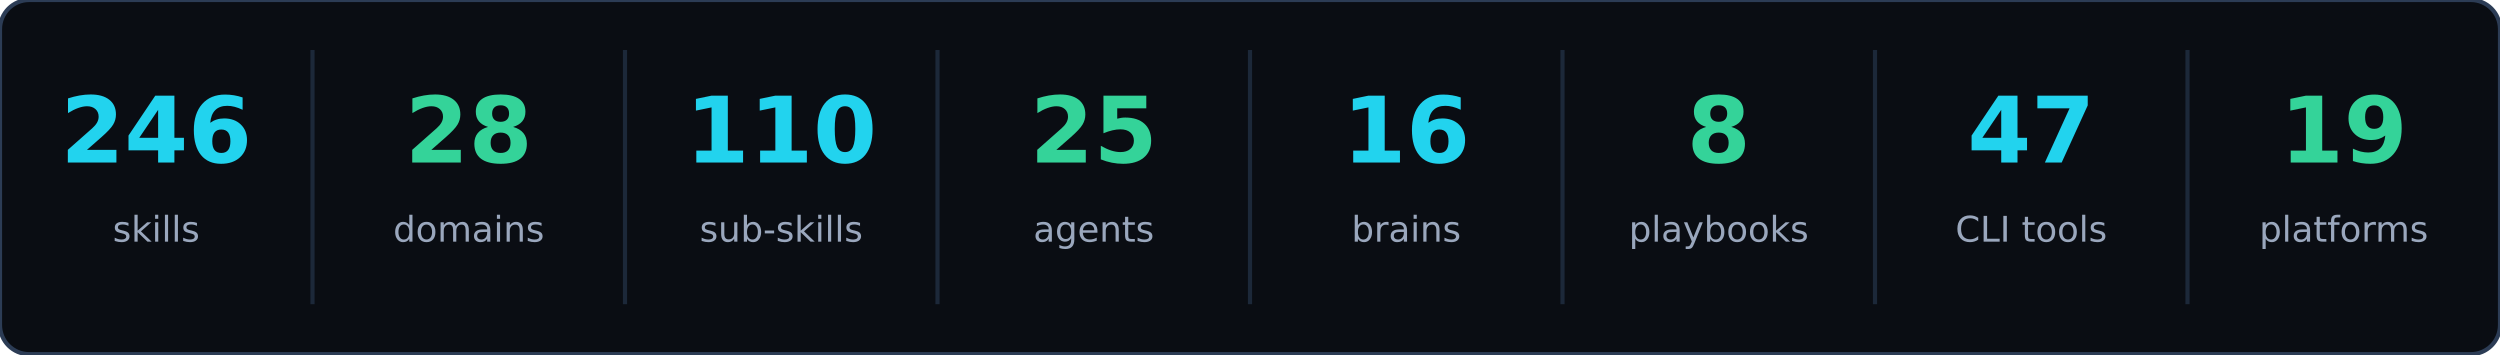
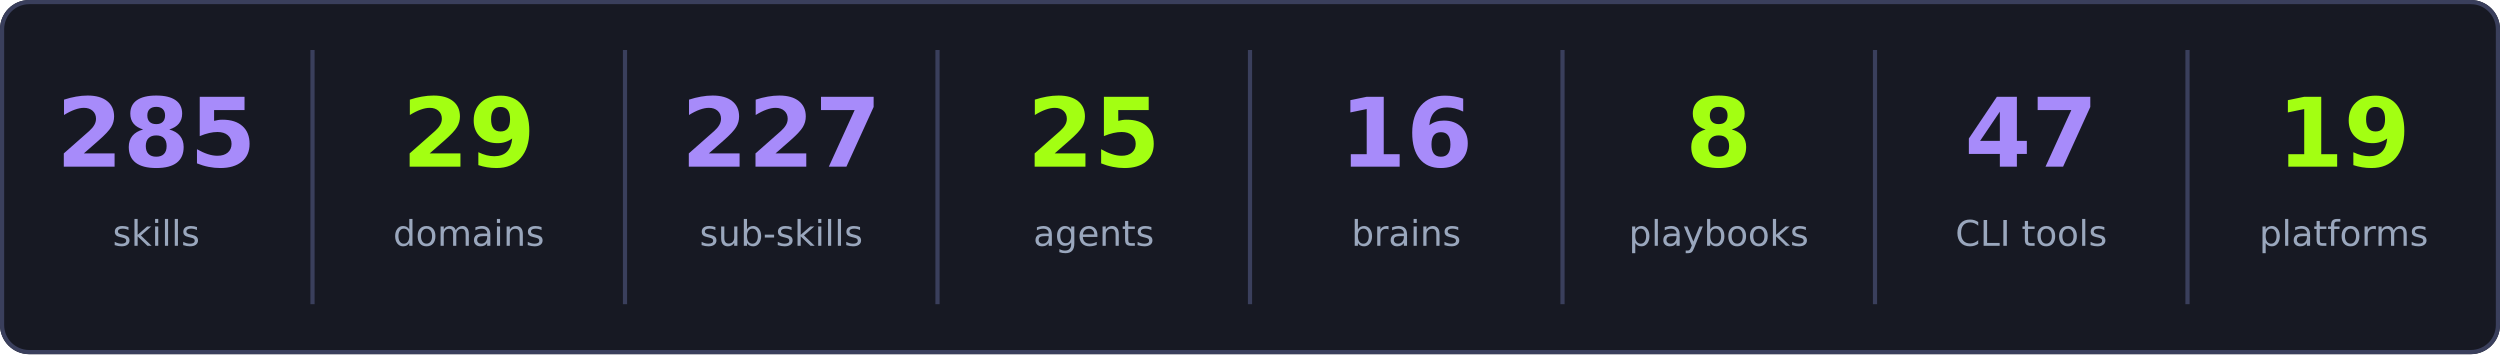
<svg xmlns="http://www.w3.org/2000/svg" width="1200" height="170" viewBox="0 0 1200 170">
-   <rect width="1200" height="170" rx="14" fill="#0a0d13" />
-   <rect x="0" y="0" width="1200" height="170" rx="14" fill="none" stroke="#2c3c55" stroke-width="2" />
-   <text x="75" y="78" text-anchor="middle" font-family="DejaVu Sans, Arial, sans-serif" font-size="44" font-weight="bold" fill="#22d3ee">246</text>
-   <text x="75" y="116" text-anchor="middle" font-family="DejaVu Sans, Arial, sans-serif" font-size="17" fill="#9aa7bd">skills</text>
-   <line x1="150" y1="24" x2="150" y2="146" stroke="#1c2839" stroke-width="2" />
-   <text x="225" y="78" text-anchor="middle" font-family="DejaVu Sans, Arial, sans-serif" font-size="44" font-weight="bold" fill="#34d399">28</text>
-   <text x="225" y="116" text-anchor="middle" font-family="DejaVu Sans, Arial, sans-serif" font-size="17" fill="#9aa7bd">domains</text>
-   <line x1="300" y1="24" x2="300" y2="146" stroke="#1c2839" stroke-width="2" />
-   <text x="375" y="78" text-anchor="middle" font-family="DejaVu Sans, Arial, sans-serif" font-size="44" font-weight="bold" fill="#22d3ee">110</text>
-   <text x="375" y="116" text-anchor="middle" font-family="DejaVu Sans, Arial, sans-serif" font-size="17" fill="#9aa7bd">sub-skills</text>
-   <line x1="450" y1="24" x2="450" y2="146" stroke="#1c2839" stroke-width="2" />
-   <text x="525" y="78" text-anchor="middle" font-family="DejaVu Sans, Arial, sans-serif" font-size="44" font-weight="bold" fill="#34d399">25</text>
-   <text x="525" y="116" text-anchor="middle" font-family="DejaVu Sans, Arial, sans-serif" font-size="17" fill="#9aa7bd">agents</text>
-   <line x1="600" y1="24" x2="600" y2="146" stroke="#1c2839" stroke-width="2" />
-   <text x="675" y="78" text-anchor="middle" font-family="DejaVu Sans, Arial, sans-serif" font-size="44" font-weight="bold" fill="#22d3ee">16</text>
-   <text x="675" y="116" text-anchor="middle" font-family="DejaVu Sans, Arial, sans-serif" font-size="17" fill="#9aa7bd">brains</text>
-   <line x1="750" y1="24" x2="750" y2="146" stroke="#1c2839" stroke-width="2" />
-   <text x="825" y="78" text-anchor="middle" font-family="DejaVu Sans, Arial, sans-serif" font-size="44" font-weight="bold" fill="#34d399">8</text>
-   <text x="825" y="116" text-anchor="middle" font-family="DejaVu Sans, Arial, sans-serif" font-size="17" fill="#9aa7bd">playbooks</text>
-   <line x1="900" y1="24" x2="900" y2="146" stroke="#1c2839" stroke-width="2" />
-   <text x="975" y="78" text-anchor="middle" font-family="DejaVu Sans, Arial, sans-serif" font-size="44" font-weight="bold" fill="#22d3ee">47</text>
-   <text x="975" y="116" text-anchor="middle" font-family="DejaVu Sans, Arial, sans-serif" font-size="17" fill="#9aa7bd">CLI tools</text>
-   <line x1="1050" y1="24" x2="1050" y2="146" stroke="#1c2839" stroke-width="2" />
-   <text x="1125" y="78" text-anchor="middle" font-family="DejaVu Sans, Arial, sans-serif" font-size="44" font-weight="bold" fill="#34d399">19</text>
-   <text x="1125" y="116" text-anchor="middle" font-family="DejaVu Sans, Arial, sans-serif" font-size="17" fill="#9aa7bd">platforms</text>
+   <rect width="1200" height="170" rx="14" fill="#171923" />
+   <rect x="1" y="1" width="1198" height="168" rx="13" fill="none" stroke="#3A3F5C" stroke-width="2" />
+   <text x="75" y="80" text-anchor="middle" font-family="DejaVu Sans, Arial, sans-serif" font-size="46" font-weight="bold" fill="#A78BFA">285</text>
+   <text x="75" y="118" text-anchor="middle" font-family="DejaVu Sans, Arial, sans-serif" font-size="17" fill="#9aa7bd">skills</text>
+   <line x1="150" y1="24" x2="150" y2="146" stroke="#3A3F5C" stroke-width="2" />
+   <text x="225" y="80" text-anchor="middle" font-family="DejaVu Sans, Arial, sans-serif" font-size="46" font-weight="bold" fill="#A3FF12">29</text>
+   <text x="225" y="118" text-anchor="middle" font-family="DejaVu Sans, Arial, sans-serif" font-size="17" fill="#9aa7bd">domains</text>
+   <line x1="300" y1="24" x2="300" y2="146" stroke="#3A3F5C" stroke-width="2" />
+   <text x="375" y="80" text-anchor="middle" font-family="DejaVu Sans, Arial, sans-serif" font-size="46" font-weight="bold" fill="#A78BFA">227</text>
+   <text x="375" y="118" text-anchor="middle" font-family="DejaVu Sans, Arial, sans-serif" font-size="17" fill="#9aa7bd">sub-skills</text>
+   <line x1="450" y1="24" x2="450" y2="146" stroke="#3A3F5C" stroke-width="2" />
+   <text x="525" y="80" text-anchor="middle" font-family="DejaVu Sans, Arial, sans-serif" font-size="46" font-weight="bold" fill="#A3FF12">25</text>
+   <text x="525" y="118" text-anchor="middle" font-family="DejaVu Sans, Arial, sans-serif" font-size="17" fill="#9aa7bd">agents</text>
+   <line x1="600" y1="24" x2="600" y2="146" stroke="#3A3F5C" stroke-width="2" />
+   <text x="675" y="80" text-anchor="middle" font-family="DejaVu Sans, Arial, sans-serif" font-size="46" font-weight="bold" fill="#A78BFA">16</text>
+   <text x="675" y="118" text-anchor="middle" font-family="DejaVu Sans, Arial, sans-serif" font-size="17" fill="#9aa7bd">brains</text>
+   <line x1="750" y1="24" x2="750" y2="146" stroke="#3A3F5C" stroke-width="2" />
+   <text x="825" y="80" text-anchor="middle" font-family="DejaVu Sans, Arial, sans-serif" font-size="46" font-weight="bold" fill="#A3FF12">8</text>
+   <text x="825" y="118" text-anchor="middle" font-family="DejaVu Sans, Arial, sans-serif" font-size="17" fill="#9aa7bd">playbooks</text>
+   <line x1="900" y1="24" x2="900" y2="146" stroke="#3A3F5C" stroke-width="2" />
+   <text x="975" y="80" text-anchor="middle" font-family="DejaVu Sans, Arial, sans-serif" font-size="46" font-weight="bold" fill="#A78BFA">47</text>
+   <text x="975" y="118" text-anchor="middle" font-family="DejaVu Sans, Arial, sans-serif" font-size="17" fill="#9aa7bd">CLI tools</text>
+   <line x1="1050" y1="24" x2="1050" y2="146" stroke="#3A3F5C" stroke-width="2" />
+   <text x="1125" y="80" text-anchor="middle" font-family="DejaVu Sans, Arial, sans-serif" font-size="46" font-weight="bold" fill="#A3FF12">19</text>
+   <text x="1125" y="118" text-anchor="middle" font-family="DejaVu Sans, Arial, sans-serif" font-size="17" fill="#9aa7bd">platforms</text>
</svg>
